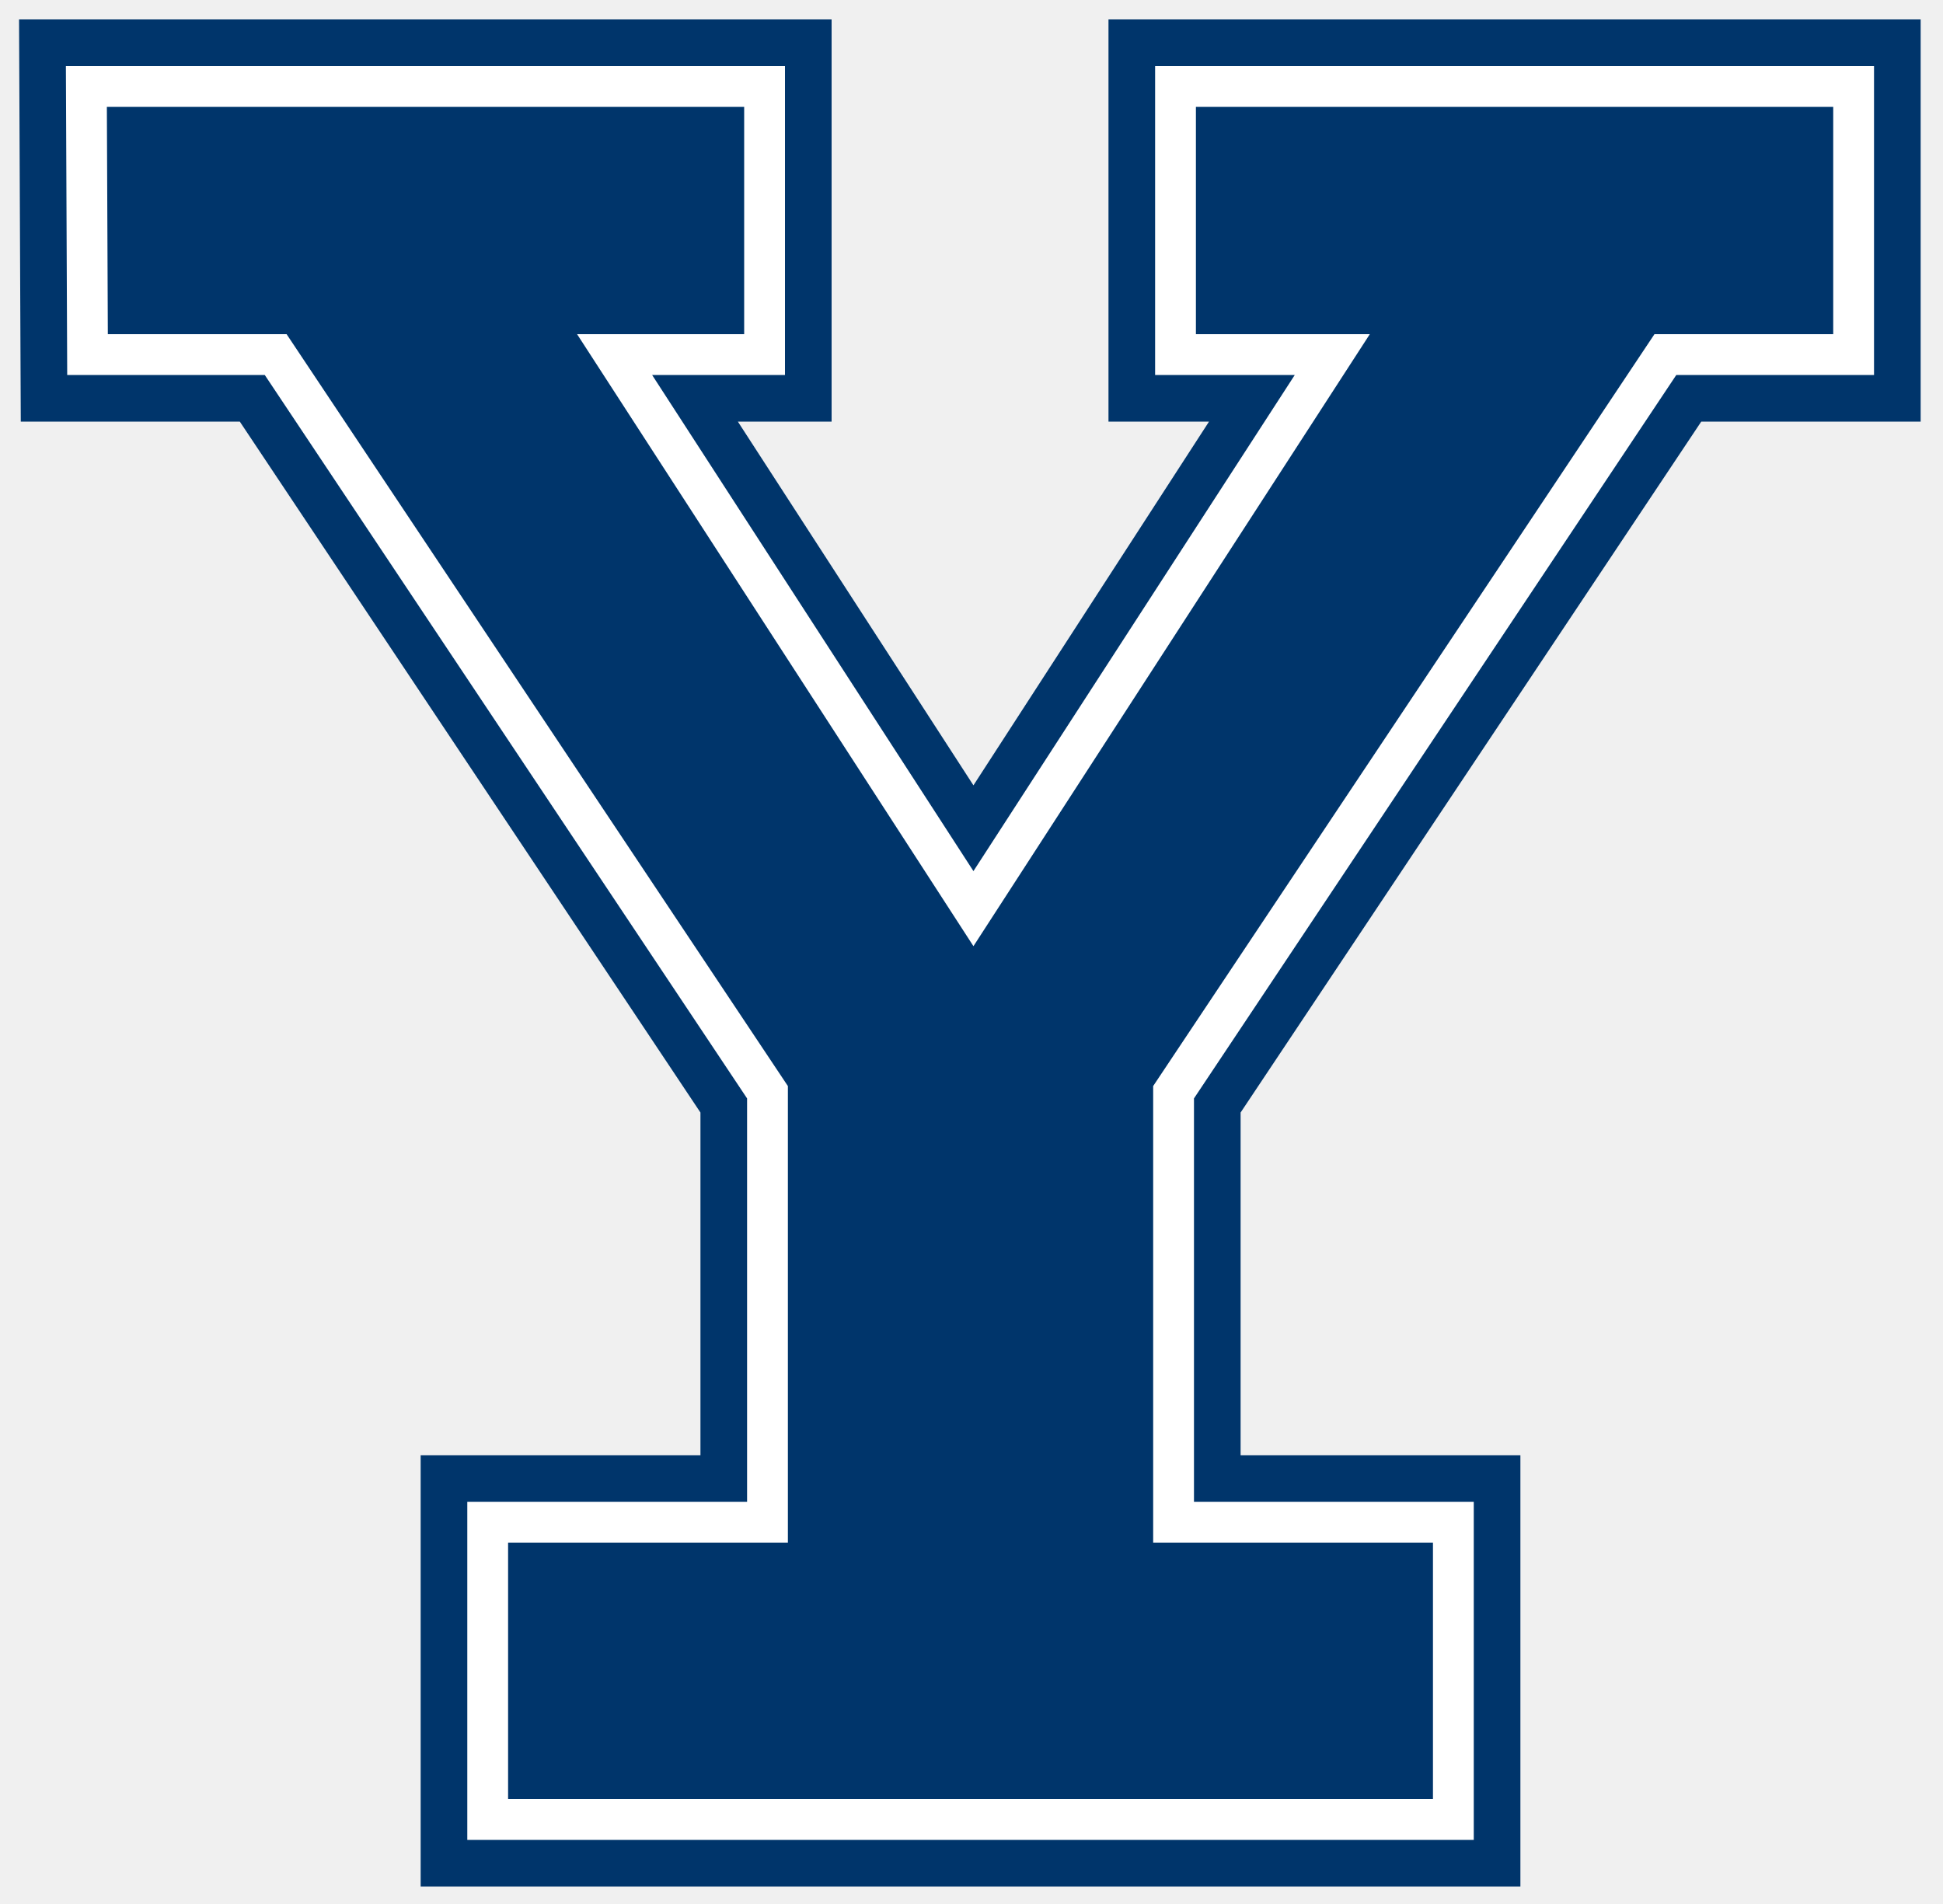
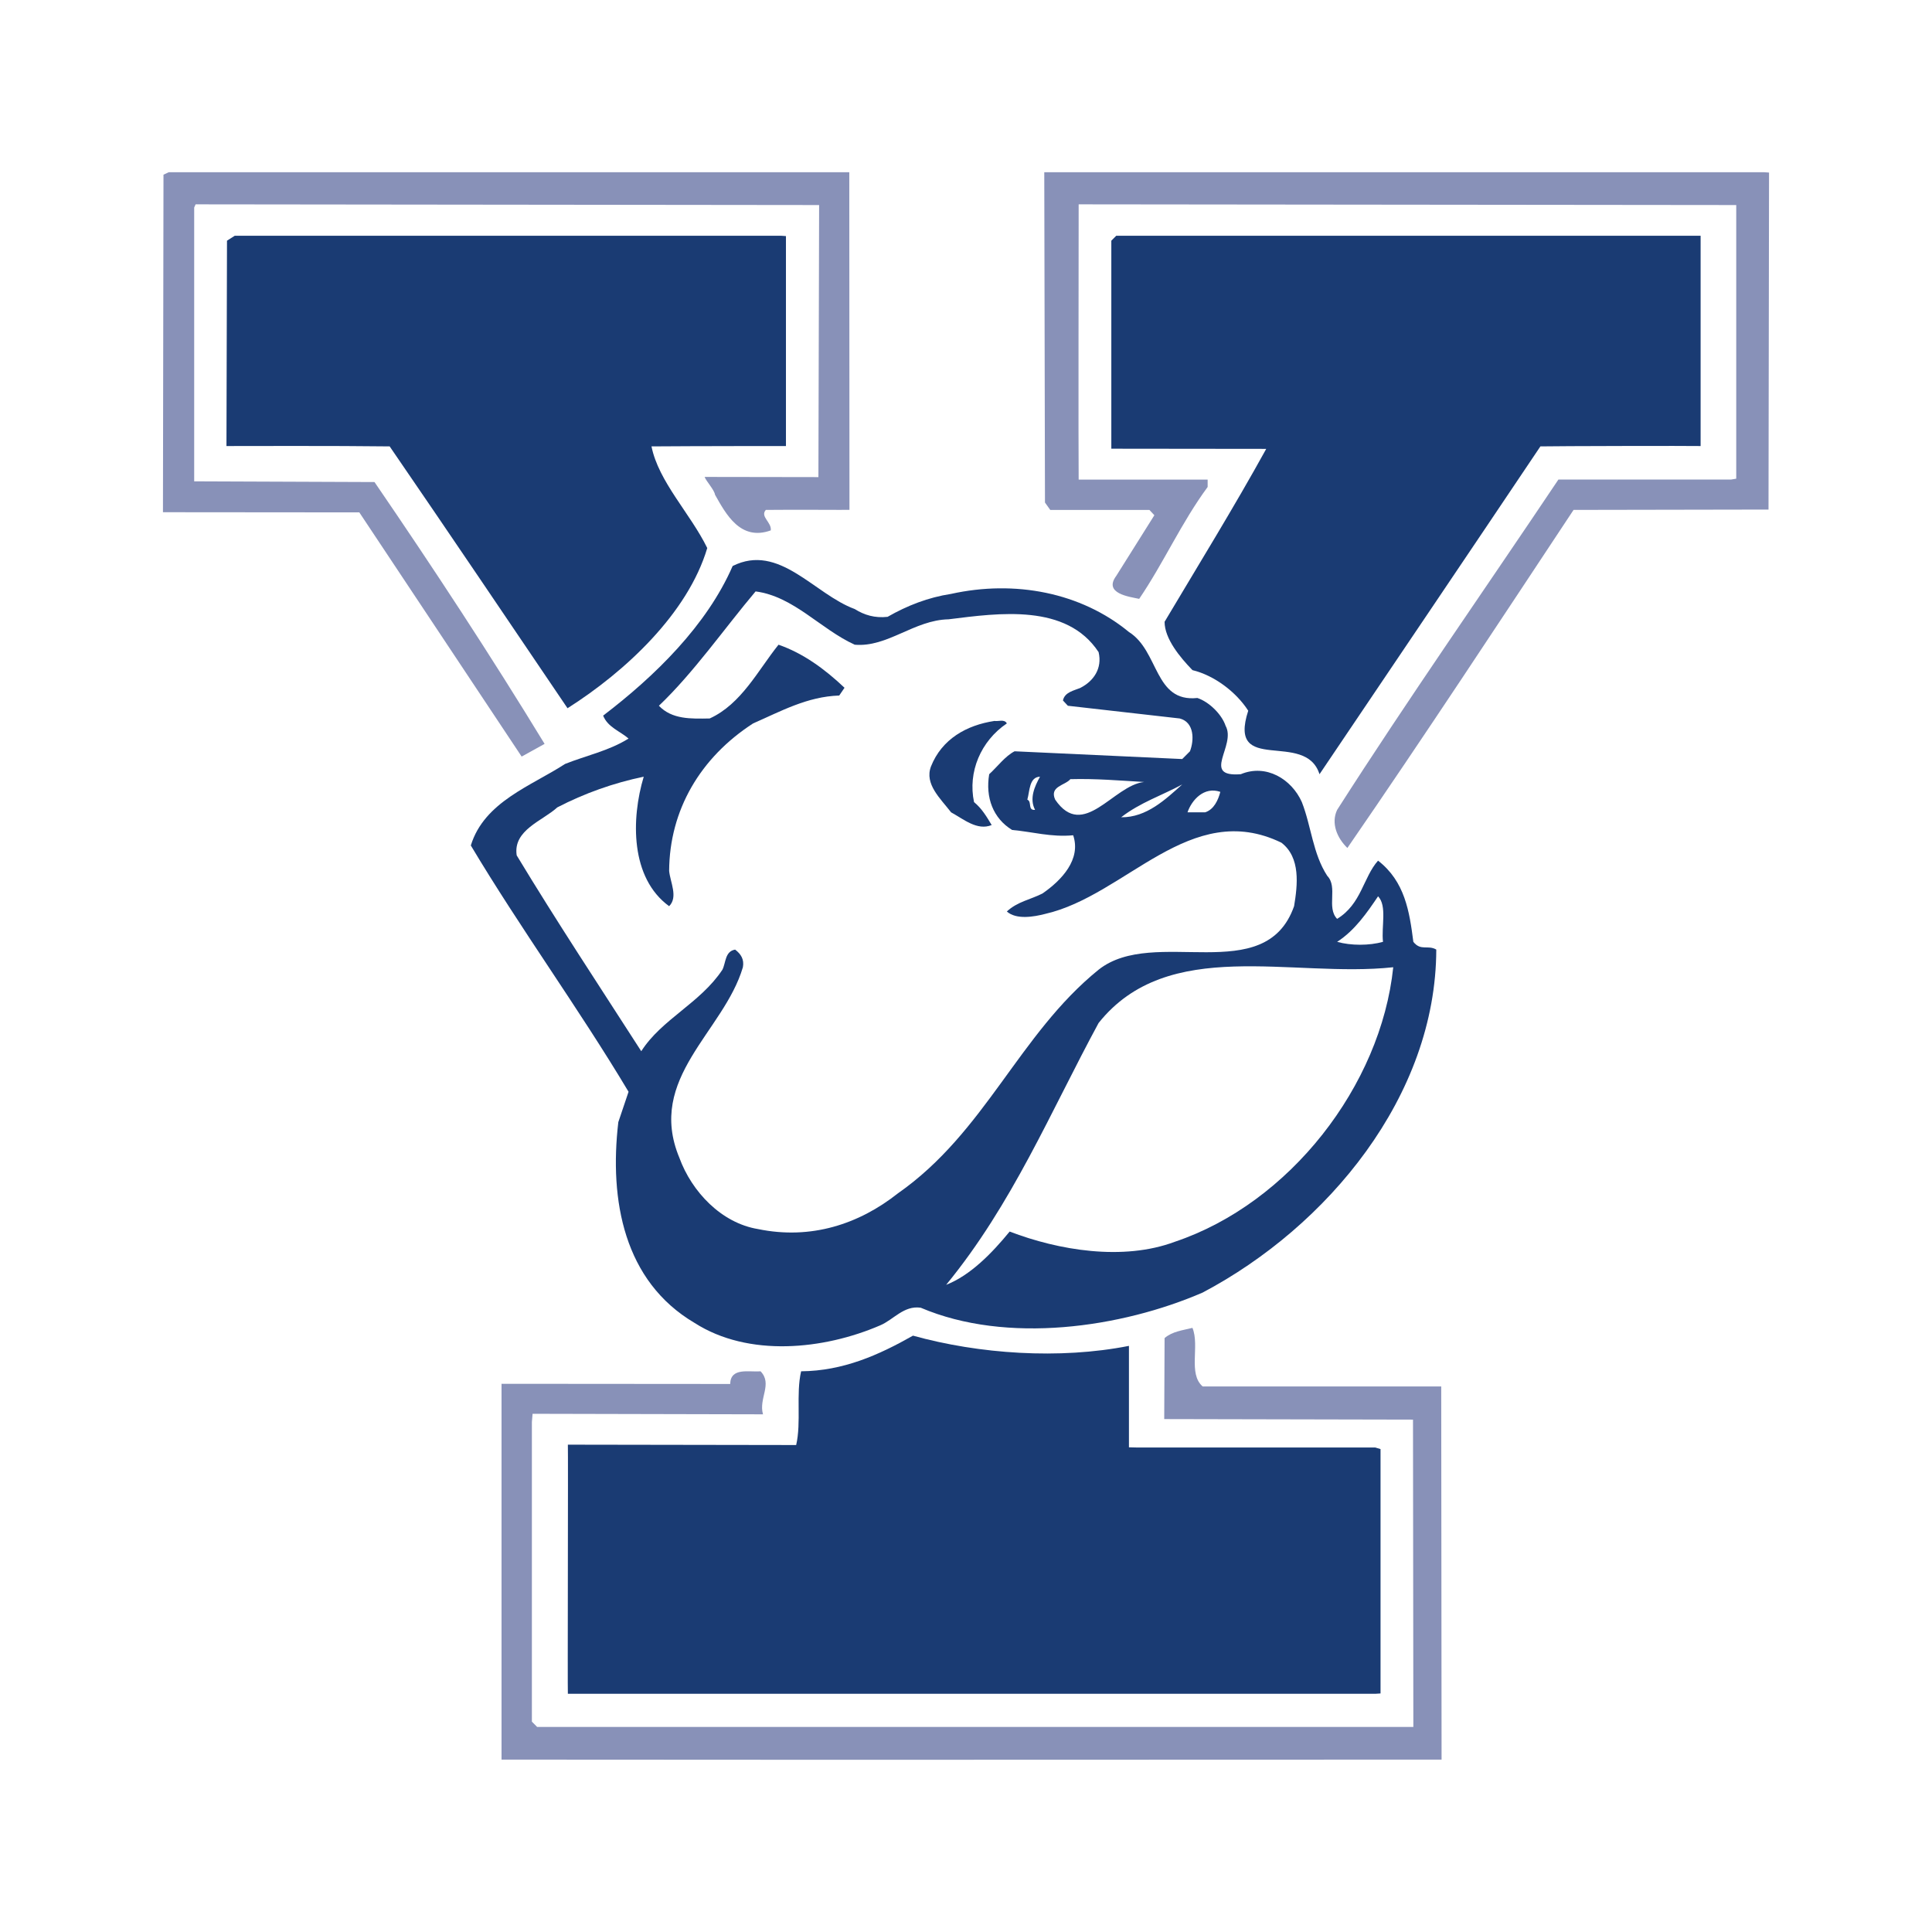
- <svg xmlns="http://www.w3.org/2000/svg" version="1.1" width="100" height="98">
-   <path d="M5.5,5.5h32.8v11.7h-8.6l20.4,31.5l20.4-31.5h-8.95v-11.7h32.8v11.7h-9.2l-25.8,38.7v23.5h14.4v13.2h-47.6v-13.2h14.4v-23.5l-25.8-38.7h-9.2z" fill="none" stroke="#00356B" stroke-width="9" />
-   <path d="M5.5,5.5h32.8v11.7h-8.6l20.4,31.5l20.4-31.5h-8.95v-11.7h32.8v11.7h-9.2l-25.8,38.7v23.5h14.4v13.2h-47.6v-13.2h14.4v-23.5l-25.8-38.7h-9.2z" fill="none" stroke="#fff" stroke-width="4.2" />
-   <path d="M5.5,5.5h32.8v11.7h-8.6l20.4,31.5l20.4-31.5h-8.95v-11.7h32.8v11.7h-9.2l-25.8,38.7v23.5h14.4v13.2h-47.6v-13.2h14.4v-23.5l-25.8-38.7h-9.2z" fill="#00356B" />
+ <svg xmlns="http://www.w3.org/2000/svg" width="2500" height="2500" viewBox="0 0 192.756 192.756">
+   <g fill-rule="evenodd" clip-rule="evenodd">
+     <path fill="#fff" d="M0 0h192.756v192.756H0V0z" />
+     <path d="M84.751 50.867c-.282.018-5.562-.028-8.344.007-.599.669.599 1.232.494 2.043-3.028 1.091-4.472-1.62-5.563-3.556-.071-.493-.862-1.32-1.039-1.778l11.354.018.071-27.144-62.209-.07-.141.316v27.32l17.99.071c5.879 8.59 11.583 17.286 16.97 26.123l-2.289 1.267L35.85 51.121l-19.592-.017.053-33.675.528-.246h67.895l.017 33.684zM176.498 17.217l-.053 33.622-19.451.035c-7.463 11.266-14.857 22.532-22.566 33.728-1.021-.986-1.656-2.464-1.021-3.802 7.111-11.125 14.717-21.969 22.074-32.953h17.215l.529-.089V20.457l-65.607-.07c0 1.496-.035 25.26 0 27.461h12.869v.738c-2.641 3.592-4.367 7.535-6.83 11.162-.986-.212-3.592-.529-2.289-2.29l3.803-6.054-.494-.529h-9.893l-.527-.738-.07-32.953h71.82l.491.033z" fill="#8891b8" />
+     <path d="M78.414 23.555v20.947c-.546 0-9.083 0-13.414.035.704 3.521 3.872 6.689 5.563 10.141C68.626 61.19 62.395 67 56.622 70.661 50.707 61.93 44.968 53.41 38.877 44.537c-5.316-.07-14.875-.035-16.283-.035l.053-20.489.774-.493H77.92l.494.035zM169.668 44.502c-1.084-.028-14.346 0-15.982.035-7.324 10.915-14.682 21.793-22.039 32.708-1.408-4.472-9.225.176-7.111-6.337-1.199-1.866-3.381-3.521-5.564-4.049-1.232-1.268-2.781-3.134-2.781-4.823 3.416-5.739 6.936-11.443 10.141-17.252l-15.455-.017V24.013l.492-.493h58.301v20.982h-.002z" fill="#1a3b73" />
+     <path d="M88.553 61.542c1.971-1.127 4.049-1.938 6.337-2.289 6.371-1.408 12.955-.141 17.744 3.802 3.027 1.901 2.498 7.041 6.83 6.583 1.162.387 2.428 1.619 2.816 2.781 1.09 1.971-2.5 5.14 1.514 4.823 2.535-1.057 5.07.492 6.09 2.781.951 2.429 1.092 5.14 2.535 7.358 1.092 1.125-.105 3.168.986 4.294 2.43-1.478 2.604-4.153 4.084-5.808 2.676 2.076 3.133 5.069 3.52 8.097.74.95 1.443.281 2.289.774-.035 14.611-10.844 27.636-23.307 34.22-8.133 3.52-19.539 5.174-28.129 1.514-1.69-.246-2.712 1.197-4.049 1.76-5.634 2.43-13.132 3.204-18.518-.246-7.042-4.154-8.521-12.217-7.605-20.032l1.021-3.027c-4.964-8.309-10.773-16.266-15.737-24.574 1.337-4.366 6.055-5.95 9.4-8.133 2.112-.844 4.365-1.302 6.337-2.534-.845-.739-2.078-1.127-2.535-2.289 5.175-3.943 10.35-9.013 12.921-14.927 4.646-2.324 8.132 2.816 12.181 4.295.951.6 2.008.918 3.275.777z" fill="#1a3b73" />
+     <path d="M85.279 64.323c3.274.282 5.914-2.465 9.365-2.535 5.069-.634 11.758-1.584 14.963 3.273.387 1.62-.494 2.888-1.797 3.557-.633.282-1.584.422-1.76 1.268l.492.528 11.16 1.268c1.479.387 1.443 2.183 1.021 3.274l-.773.774-16.725-.774c-.949.492-1.689 1.513-2.533 2.288-.389 2.323.387 4.4 2.287 5.562 2.008.177 3.908.74 6.092.529.809 2.394-1.127 4.471-3.062 5.808-1.164.599-2.5.81-3.557 1.796.949.844 2.711.528 3.803.247 8.096-1.832 14.504-11.513 23.588-7.113 1.936 1.479 1.619 4.226 1.268 6.337-2.887 8.204-13.941 1.938-19.504 6.337-7.992 6.479-11.268 16.195-20.033 22.322-3.873 3.062-8.661 4.646-13.942 3.556-3.661-.599-6.619-3.732-7.851-7.112-3.31-7.956 4.436-12.569 6.337-19.011.141-.775-.176-1.303-.774-1.76-1.021.176-.916 1.302-1.268 2.005-2.218 3.346-6.055 4.93-8.097 8.134-4.19-6.514-8.45-12.957-12.428-19.54-.387-2.535 2.604-3.45 4.049-4.787a33.567 33.567 0 0 1 8.625-3.063c-1.268 4.224-1.338 10.104 2.535 12.919.916-.915.106-2.393 0-3.52.035-6.056 3.098-11.301 8.379-14.716 2.746-1.198 5.386-2.677 8.591-2.781l.528-.775c-2.007-1.902-4.155-3.451-6.584-4.295-2.042 2.535-3.696 5.914-6.865 7.358-1.867.035-3.767.104-5.07-1.268 3.45-3.274 6.584-7.781 9.646-11.407 3.803.494 6.479 3.767 9.894 5.317z" fill="#fff" />
+     <path d="M100.453 72.175c-2.605 1.759-3.908 4.858-3.273 7.851.809.669 1.268 1.479 1.76 2.288-1.443.598-2.817-.599-4.049-1.267-1.057-1.373-2.676-2.817-2.007-4.578 1.091-2.745 3.555-4.119 6.337-4.541.386.07.986-.212 1.232.247z" fill="#1a3b73" />
+     <path d="M103.762 77.491c-.527.95-1.09 2.183-.492 3.309-.773.07-.281-.81-.773-1.021.245-.845.175-2.254 1.265-2.288zM114.148 78.019c-3.064.316-6.057 5.879-8.873 1.761-.598-1.338.986-1.409 1.516-2.043 2.535-.07 4.928.141 7.357.282zM117.951 78.265c-1.654 1.478-3.557 3.309-6.092 3.273 1.903-1.477 4.084-2.182 6.092-3.273zM121.752 79.004c-.211.81-.633 1.76-1.514 2.042h-1.76c.422-1.232 1.655-2.605 3.274-2.042zM137.982 93.967c-1.373.387-3.203.387-4.576 0 1.76-1.127 2.992-2.923 4.084-4.542.914.95.317 3.028.492 4.542zM139.004 96.502c-1.232 11.829-10.352 23.552-21.793 27.391-5.176 1.936-11.619.844-16.477-1.021-1.76 2.147-3.908 4.365-6.337 5.316 6.618-8.062 10.421-17.287 15.21-26.124 6.934-8.696 19.291-4.471 29.397-5.562z" fill="#fff" />
+     <path d="M118.971 132.481c.74 1.797-.457 4.578 1.021 5.846h23.799l.035 37.229-60.342.018-33.446-.018v-37.494l22.813.018c.035-1.69 1.901-1.162 3.028-1.267 1.231 1.267-.212 2.71.246 4.294l-22.99-.052-.069.827v29.889l.527.529h87.417l-.035-30.665-24.82-.053.035-8.08c.775-.668 1.796-.773 2.781-1.021z" fill="#8891b8" />
+     <path d="M112.635 134.278v10.121l.773.018h23.801l.527.158v24.381l-.527.034H56.656c-.035-.21.035-24.238 0-24.855l22.778.036c.528-2.288-.036-5.07.494-7.357 4.189-.036 7.745-1.62 11.16-3.556 6.584 1.83 14.611 2.392 21.547 1.02z" fill="#1a3b73" />
+   </g>
</svg>
